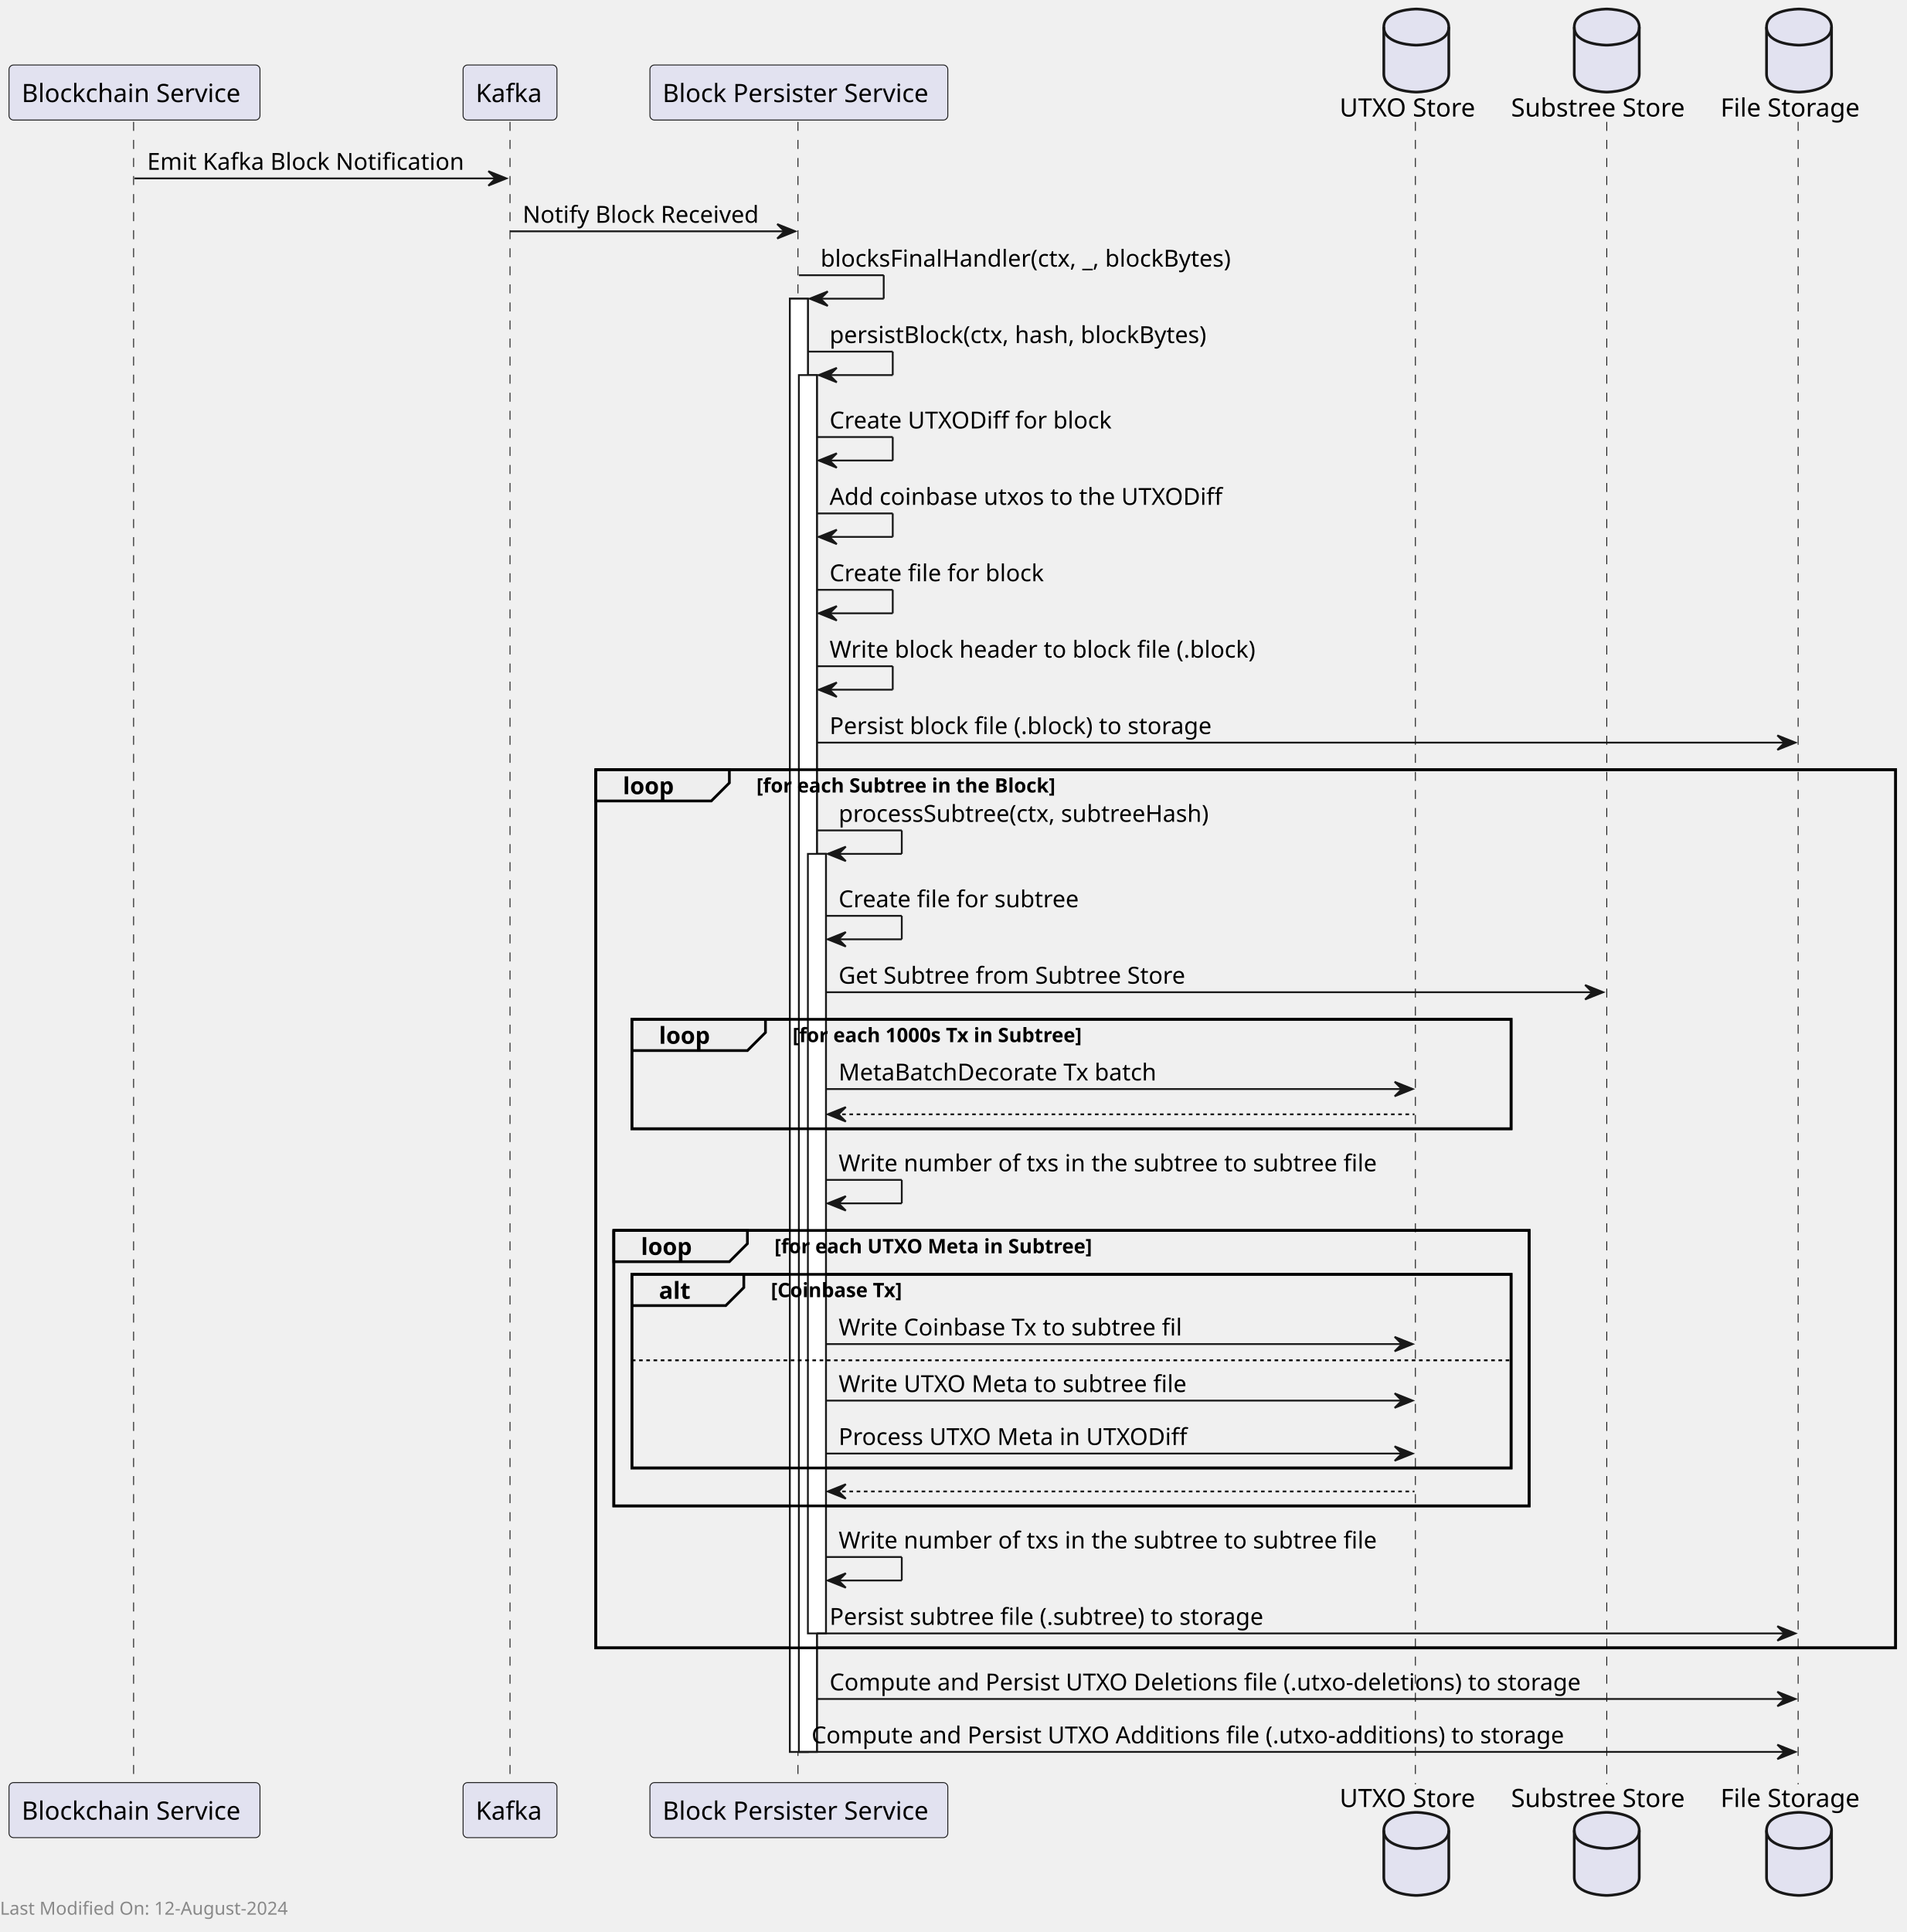
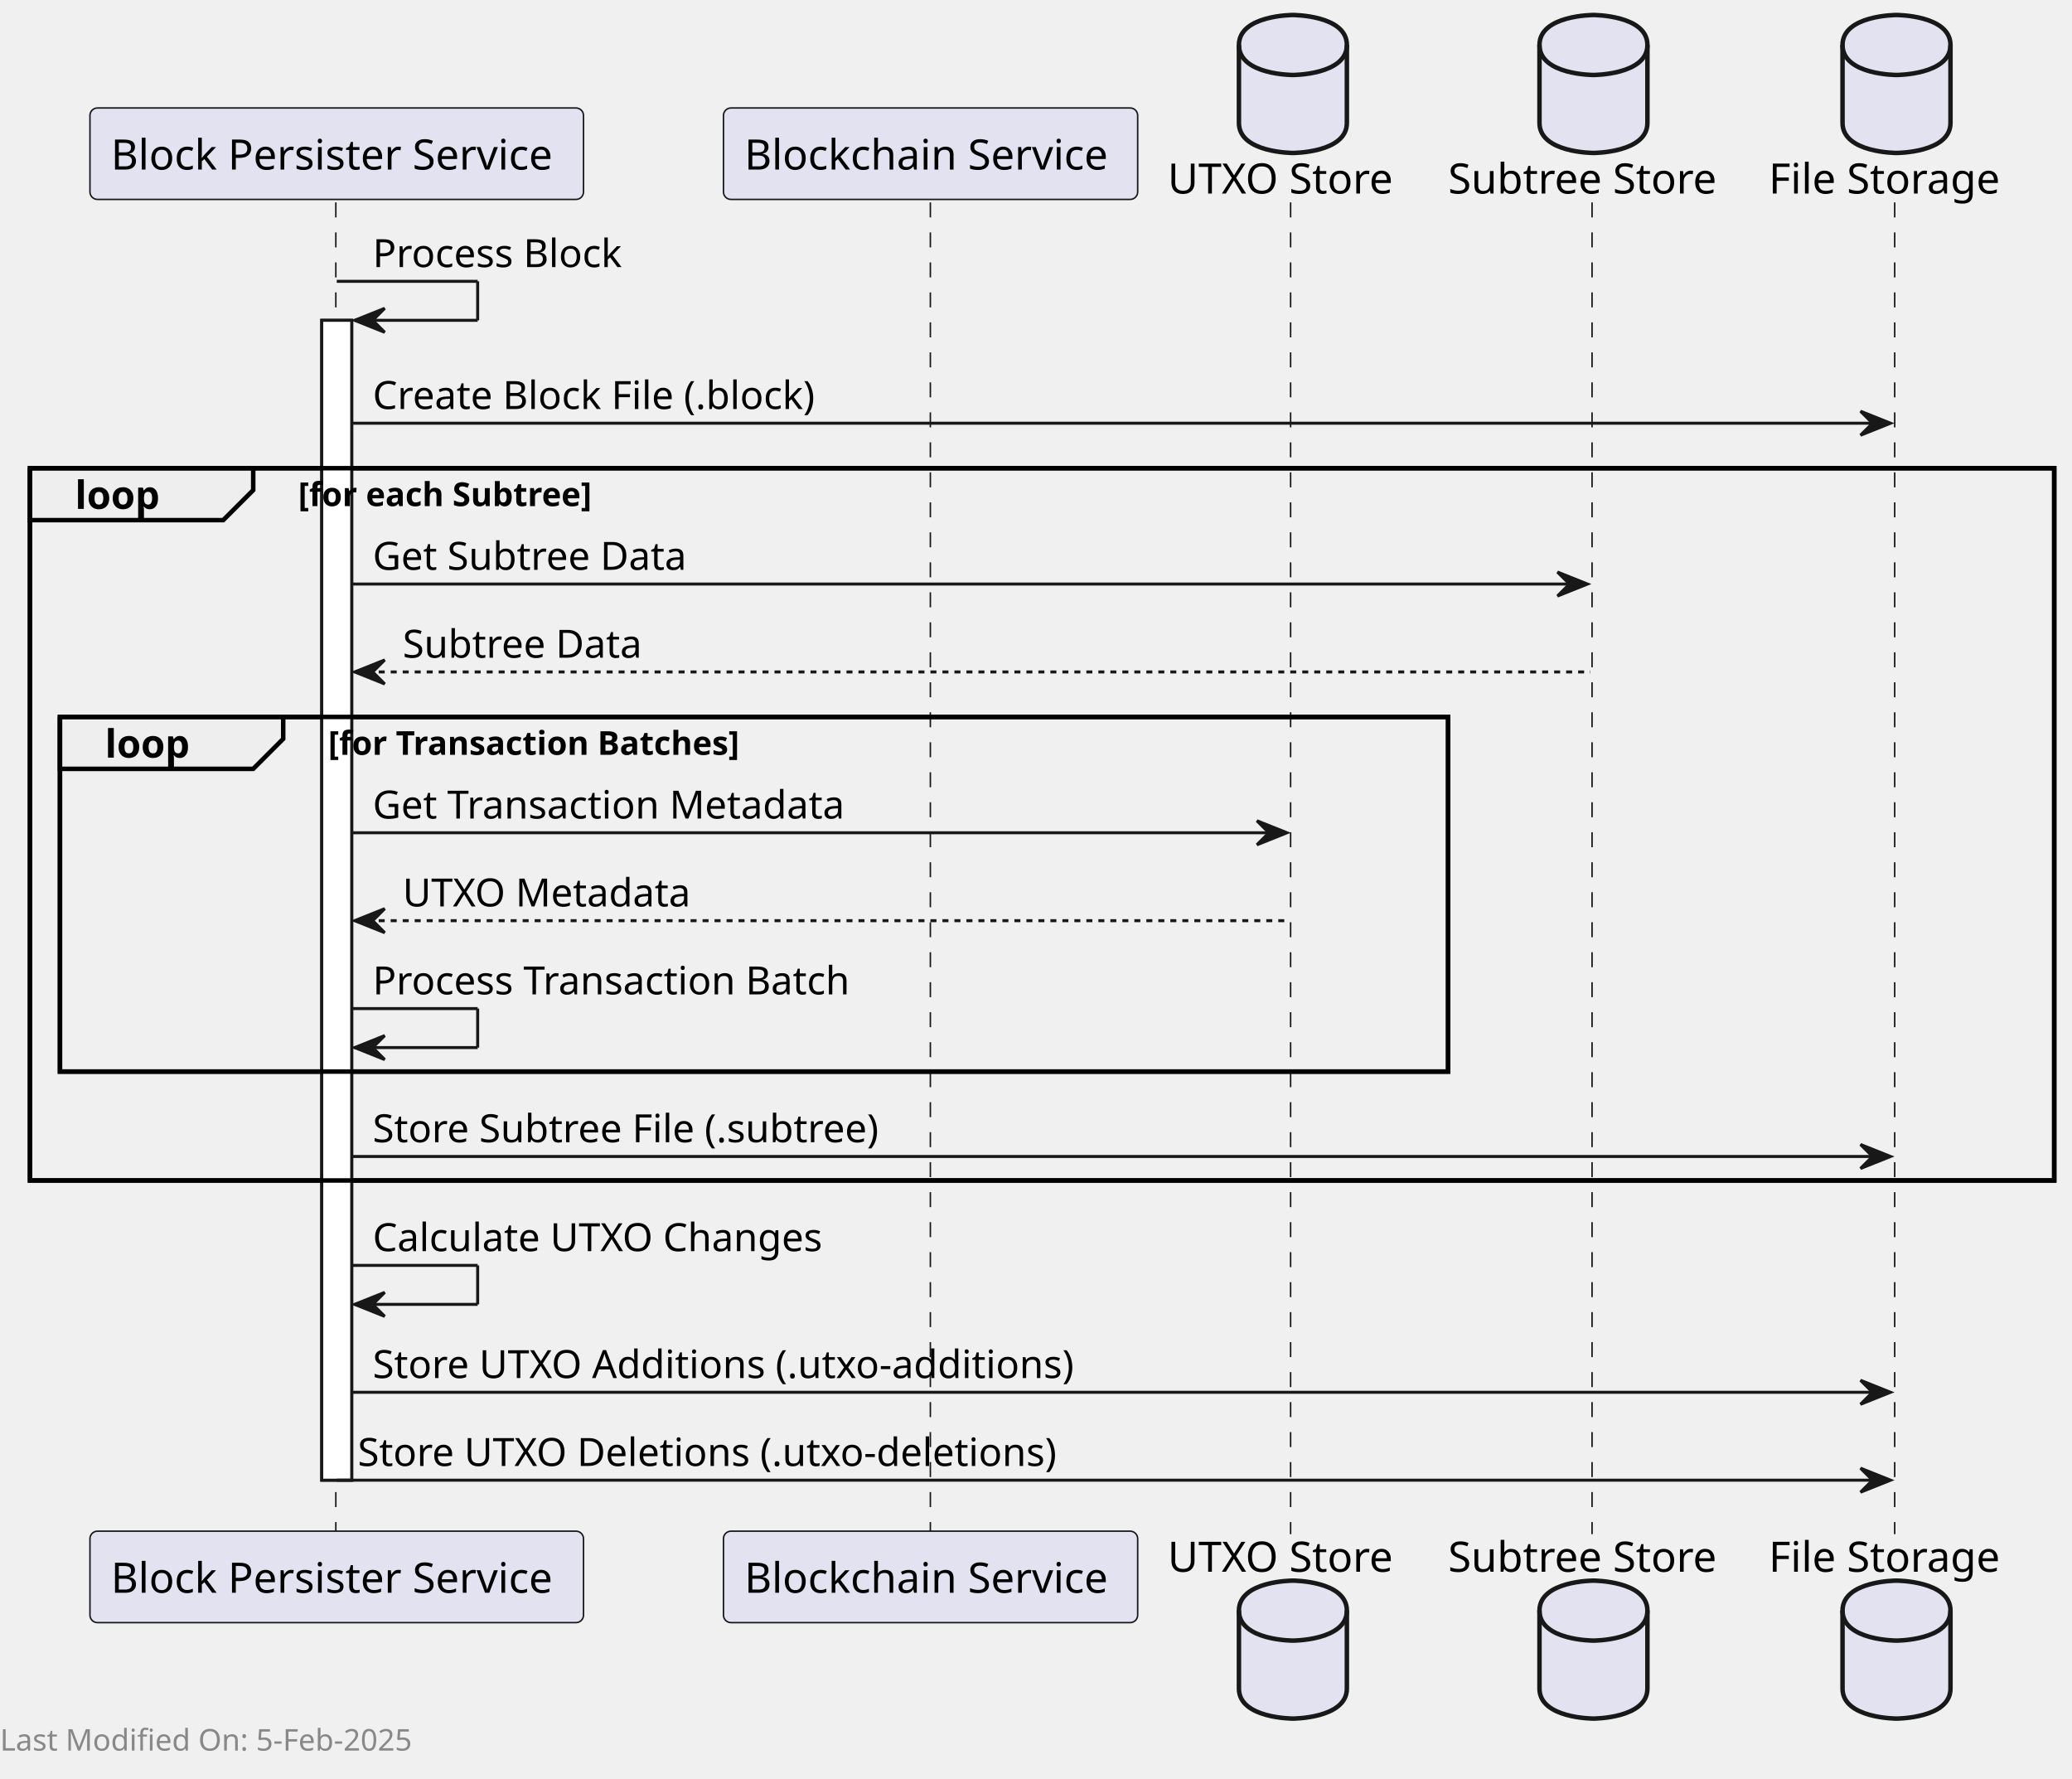
- <svg xmlns="http://www.w3.org/2000/svg" contentStyleType="text/css" height="1070px" preserveAspectRatio="none" style="width:1056px;height:1070px;background:#FFFFFF;" version="1.1" viewBox="0 0 1056 1070" width="1056px" zoomAndPan="magnify">
+ <svg xmlns="http://www.w3.org/2000/svg" contentStyleType="text/css" height="593px" preserveAspectRatio="none" style="width:691px;height:593px;background:#FFFFFF;" version="1.1" viewBox="0 0 691 593" width="691px" zoomAndPan="magnify">
  <defs />
  <g>
-     <rect fill="#FFFFFF" height="804.832" style="stroke:#181818;stroke-width:1.0;" width="10" x="437.5" y="165.42" />
-     <rect fill="#FFFFFF" height="762.521" style="stroke:#181818;stroke-width:1.0;" width="10" x="442.5" y="207.731" />
-     <rect fill="#FFFFFF" height="431.727" style="stroke:#181818;stroke-width:1.0;" width="10" x="447.5" y="472.904" />
-     <rect fill="none" height="486.348" style="stroke:#000000;stroke-width:1.5;" width="720" x="330" y="426.283" />
-     <rect fill="none" height="60.621" style="stroke:#000000;stroke-width:1.5;" width="487" x="350" y="564.525" />
-     <rect fill="none" height="152.553" style="stroke:#000000;stroke-width:1.5;" width="507" x="340" y="681.457" />
-     <rect fill="none" height="107.242" style="stroke:#000000;stroke-width:1.5;" width="487" x="350" y="705.768" />
-     <line style="stroke:#181818;stroke-width:0.5;stroke-dasharray:5.0,5.0;" x1="74" x2="74" y1="67.488" y2="988.252" />
-     <line style="stroke:#181818;stroke-width:0.5;stroke-dasharray:5.0,5.0;" x1="282.5" x2="282.5" y1="67.488" y2="988.252" />
-     <line style="stroke:#181818;stroke-width:0.5;stroke-dasharray:5.0,5.0;" x1="442" x2="442" y1="67.488" y2="988.252" />
-     <line style="stroke:#181818;stroke-width:0.5;stroke-dasharray:5.0,5.0;" x1="784" x2="784" y1="67.488" y2="988.252" />
-     <line style="stroke:#181818;stroke-width:0.5;stroke-dasharray:5.0,5.0;" x1="890" x2="890" y1="67.488" y2="988.252" />
-     <line style="stroke:#181818;stroke-width:0.5;stroke-dasharray:5.0,5.0;" x1="996" x2="996" y1="67.488" y2="988.252" />
-     <rect fill="#E2E2F0" height="30.488" rx="2.5" ry="2.5" style="stroke:#181818;stroke-width:0.5;" width="139" x="5" y="36" />
-     <text fill="#000000" font-family="sans-serif" font-size="14" lengthAdjust="spacing" textLength="125" x="12" y="56.535">Blockchain Service</text>
-     <rect fill="#E2E2F0" height="30.488" rx="2.5" ry="2.5" style="stroke:#181818;stroke-width:0.5;" width="139" x="5" y="987.252" />
-     <text fill="#000000" font-family="sans-serif" font-size="14" lengthAdjust="spacing" textLength="125" x="12" y="1007.787">Blockchain Service</text>
-     <rect fill="#E2E2F0" height="30.488" rx="2.5" ry="2.5" style="stroke:#181818;stroke-width:0.5;" width="52" x="256.5" y="36" />
-     <text fill="#000000" font-family="sans-serif" font-size="14" lengthAdjust="spacing" textLength="38" x="263.5" y="56.535">Kafka</text>
-     <rect fill="#E2E2F0" height="30.488" rx="2.5" ry="2.5" style="stroke:#181818;stroke-width:0.5;" width="52" x="256.5" y="987.252" />
-     <text fill="#000000" font-family="sans-serif" font-size="14" lengthAdjust="spacing" textLength="38" x="263.5" y="1007.787">Kafka</text>
-     <rect fill="#E2E2F0" height="30.488" rx="2.5" ry="2.5" style="stroke:#181818;stroke-width:0.5;" width="165" x="360" y="36" />
-     <text fill="#000000" font-family="sans-serif" font-size="14" lengthAdjust="spacing" textLength="151" x="367" y="56.535">Block Persister Service</text>
-     <rect fill="#E2E2F0" height="30.488" rx="2.5" ry="2.5" style="stroke:#181818;stroke-width:0.5;" width="165" x="360" y="987.252" />
-     <text fill="#000000" font-family="sans-serif" font-size="14" lengthAdjust="spacing" textLength="151" x="367" y="1007.787">Block Persister Service</text>
-     <text fill="#000000" font-family="sans-serif" font-size="14" lengthAdjust="spacing" textLength="79" x="742" y="64.535">UTXO Store</text>
-     <path d="M766.5,15 C766.5,5 784.5,5 784.5,5 C784.5,5 802.5,5 802.5,15 L802.5,41 C802.5,51 784.5,51 784.5,51 C784.5,51 766.5,51 766.5,41 L766.5,15 " fill="#E2E2F0" style="stroke:#181818;stroke-width:1.5;" />
-     <path d="M766.5,15 C766.5,25 784.5,25 784.5,25 C784.5,25 802.5,25 802.5,15 " fill="none" style="stroke:#181818;stroke-width:1.5;" />
-     <text fill="#000000" font-family="sans-serif" font-size="14" lengthAdjust="spacing" textLength="79" x="742" y="1000.787">UTXO Store</text>
-     <path d="M766.5,1013.74 C766.5,1003.74 784.5,1003.74 784.5,1003.74 C784.5,1003.74 802.5,1003.74 802.5,1013.74 L802.5,1039.74 C802.5,1049.74 784.5,1049.74 784.5,1049.74 C784.5,1049.74 766.5,1049.74 766.5,1039.74 L766.5,1013.74 " fill="#E2E2F0" style="stroke:#181818;stroke-width:1.5;" />
-     <path d="M766.5,1013.74 C766.5,1023.74 784.5,1023.74 784.5,1023.74 C784.5,1023.74 802.5,1023.74 802.5,1013.74 " fill="none" style="stroke:#181818;stroke-width:1.5;" />
-     <text fill="#000000" font-family="sans-serif" font-size="14" lengthAdjust="spacing" textLength="100" x="837" y="64.535">Substree Store</text>
-     <path d="M872,15 C872,5 890,5 890,5 C890,5 908,5 908,15 L908,41 C908,51 890,51 890,51 C890,51 872,51 872,41 L872,15 " fill="#E2E2F0" style="stroke:#181818;stroke-width:1.5;" />
-     <path d="M872,15 C872,25 890,25 890,25 C890,25 908,25 908,15 " fill="none" style="stroke:#181818;stroke-width:1.5;" />
-     <text fill="#000000" font-family="sans-serif" font-size="14" lengthAdjust="spacing" textLength="100" x="837" y="1000.787">Substree Store</text>
-     <path d="M872,1013.74 C872,1003.74 890,1003.74 890,1003.74 C890,1003.74 908,1003.74 908,1013.74 L908,1039.74 C908,1049.74 890,1049.74 890,1049.74 C890,1049.74 872,1049.74 872,1039.74 L872,1013.74 " fill="#E2E2F0" style="stroke:#181818;stroke-width:1.5;" />
-     <path d="M872,1013.74 C872,1023.74 890,1023.74 890,1023.74 C890,1023.74 908,1023.74 908,1013.74 " fill="none" style="stroke:#181818;stroke-width:1.5;" />
-     <text fill="#000000" font-family="sans-serif" font-size="14" lengthAdjust="spacing" textLength="81" x="953" y="64.535">File Storage</text>
-     <path d="M978.5,15 C978.5,5 996.5,5 996.5,5 C996.5,5 1014.5,5 1014.5,15 L1014.5,41 C1014.5,51 996.5,51 996.5,51 C996.5,51 978.5,51 978.5,41 L978.5,15 " fill="#E2E2F0" style="stroke:#181818;stroke-width:1.5;" />
-     <path d="M978.5,15 C978.5,25 996.5,25 996.5,25 C996.5,25 1014.5,25 1014.5,15 " fill="none" style="stroke:#181818;stroke-width:1.5;" />
-     <text fill="#000000" font-family="sans-serif" font-size="14" lengthAdjust="spacing" textLength="81" x="953" y="1000.787">File Storage</text>
-     <path d="M978.5,1013.74 C978.5,1003.74 996.5,1003.74 996.5,1003.74 C996.5,1003.74 1014.5,1003.74 1014.5,1013.74 L1014.5,1039.74 C1014.5,1049.74 996.5,1049.74 996.5,1049.74 C996.5,1049.74 978.5,1049.74 978.5,1039.74 L978.5,1013.74 " fill="#E2E2F0" style="stroke:#181818;stroke-width:1.5;" />
-     <path d="M978.5,1013.74 C978.5,1023.74 996.5,1023.74 996.5,1023.74 C996.5,1023.74 1014.5,1023.74 1014.5,1013.74 " fill="none" style="stroke:#181818;stroke-width:1.5;" />
-     <rect fill="#FFFFFF" height="804.832" style="stroke:#181818;stroke-width:1.0;" width="10" x="437.5" y="165.42" />
-     <rect fill="#FFFFFF" height="762.521" style="stroke:#181818;stroke-width:1.0;" width="10" x="442.5" y="207.731" />
-     <rect fill="#FFFFFF" height="431.727" style="stroke:#181818;stroke-width:1.0;" width="10" x="447.5" y="472.904" />
-     <polygon fill="#181818" points="270.5,94.799,280.5,98.799,270.5,102.799,274.5,98.799" style="stroke:#181818;stroke-width:1.0;" />
-     <line style="stroke:#181818;stroke-width:1.0;" x1="74.5" x2="276.5" y1="98.799" y2="98.799" />
-     <text fill="#000000" font-family="sans-serif" font-size="13" lengthAdjust="spacing" textLength="184" x="81.5" y="94.057">Emit Kafka Block Notification</text>
-     <polygon fill="#181818" points="430.5,124.109,440.5,128.109,430.5,132.109,434.5,128.109" style="stroke:#181818;stroke-width:1.0;" />
-     <line style="stroke:#181818;stroke-width:1.0;" x1="282.5" x2="436.5" y1="128.109" y2="128.109" />
-     <text fill="#000000" font-family="sans-serif" font-size="13" lengthAdjust="spacing" textLength="136" x="289.5" y="123.367">Notify Block Received</text>
-     <line style="stroke:#181818;stroke-width:1.0;" x1="442.5" x2="489.5" y1="152.42" y2="152.42" />
-     <line style="stroke:#181818;stroke-width:1.0;" x1="489.5" x2="489.5" y1="152.42" y2="165.42" />
-     <line style="stroke:#181818;stroke-width:1.0;" x1="448.5" x2="489.5" y1="165.42" y2="165.42" />
-     <polygon fill="#181818" points="458.5,161.42,448.5,165.42,458.5,169.42,454.5,165.42" style="stroke:#181818;stroke-width:1.0;" />
-     <text fill="#000000" font-family="sans-serif" font-size="13" lengthAdjust="spacing" textLength="240" x="454.5" y="147.678">blocksFinalHandler(ctx, _, blockBytes)</text>
-     <line style="stroke:#181818;stroke-width:1.0;" x1="447.5" x2="494.5" y1="194.731" y2="194.731" />
-     <line style="stroke:#181818;stroke-width:1.0;" x1="494.5" x2="494.5" y1="194.731" y2="207.731" />
-     <line style="stroke:#181818;stroke-width:1.0;" x1="453.5" x2="494.5" y1="207.731" y2="207.731" />
-     <polygon fill="#181818" points="463.5,203.731,453.5,207.731,463.5,211.731,459.5,207.731" style="stroke:#181818;stroke-width:1.0;" />
-     <text fill="#000000" font-family="sans-serif" font-size="13" lengthAdjust="spacing" textLength="219" x="459.5" y="189.988">persistBlock(ctx, hash, blockBytes)</text>
-     <line style="stroke:#181818;stroke-width:1.0;" x1="452.5" x2="494.5" y1="242.041" y2="242.041" />
-     <line style="stroke:#181818;stroke-width:1.0;" x1="494.5" x2="494.5" y1="242.041" y2="255.041" />
-     <line style="stroke:#181818;stroke-width:1.0;" x1="453.5" x2="494.5" y1="255.041" y2="255.041" />
-     <polygon fill="#181818" points="463.5,251.041,453.5,255.041,463.5,259.041,459.5,255.041" style="stroke:#181818;stroke-width:1.0;" />
-     <text fill="#000000" font-family="sans-serif" font-size="13" lengthAdjust="spacing" textLength="164" x="459.5" y="237.299">Create UTXODiff for block</text>
-     <line style="stroke:#181818;stroke-width:1.0;" x1="452.5" x2="494.5" y1="284.352" y2="284.352" />
-     <line style="stroke:#181818;stroke-width:1.0;" x1="494.5" x2="494.5" y1="284.352" y2="297.352" />
-     <line style="stroke:#181818;stroke-width:1.0;" x1="453.5" x2="494.5" y1="297.352" y2="297.352" />
-     <polygon fill="#181818" points="463.5,293.352,453.5,297.352,463.5,301.352,459.5,297.352" style="stroke:#181818;stroke-width:1.0;" />
-     <text fill="#000000" font-family="sans-serif" font-size="13" lengthAdjust="spacing" textLength="229" x="459.5" y="279.609">Add coinbase utxos to the UTXODiff</text>
-     <line style="stroke:#181818;stroke-width:1.0;" x1="452.5" x2="494.5" y1="326.662" y2="326.662" />
-     <line style="stroke:#181818;stroke-width:1.0;" x1="494.5" x2="494.5" y1="326.662" y2="339.662" />
-     <line style="stroke:#181818;stroke-width:1.0;" x1="453.5" x2="494.5" y1="339.662" y2="339.662" />
-     <polygon fill="#181818" points="463.5,335.662,453.5,339.662,463.5,343.662,459.5,339.662" style="stroke:#181818;stroke-width:1.0;" />
-     <text fill="#000000" font-family="sans-serif" font-size="13" lengthAdjust="spacing" textLength="125" x="459.5" y="321.92">Create file for block</text>
-     <line style="stroke:#181818;stroke-width:1.0;" x1="452.5" x2="494.5" y1="368.973" y2="368.973" />
-     <line style="stroke:#181818;stroke-width:1.0;" x1="494.5" x2="494.5" y1="368.973" y2="381.973" />
-     <line style="stroke:#181818;stroke-width:1.0;" x1="453.5" x2="494.5" y1="381.973" y2="381.973" />
-     <polygon fill="#181818" points="463.5,377.973,453.5,381.973,463.5,385.973,459.5,381.973" style="stroke:#181818;stroke-width:1.0;" />
-     <text fill="#000000" font-family="sans-serif" font-size="13" lengthAdjust="spacing" textLength="248" x="459.5" y="364.231">Write block header to block file (.block)</text>
-     <polygon fill="#181818" points="984.5,407.283,994.5,411.283,984.5,415.283,988.5,411.283" style="stroke:#181818;stroke-width:1.0;" />
-     <line style="stroke:#181818;stroke-width:1.0;" x1="452.5" x2="990.5" y1="411.283" y2="411.283" />
-     <text fill="#000000" font-family="sans-serif" font-size="13" lengthAdjust="spacing" textLength="224" x="459.5" y="406.541">Persist block file (.block) to storage</text>
-     <path d="M330,426.283 L404,426.283 L404,433.594 L394,443.594 L330,443.594 L330,426.283 " fill="#EEEEEE" style="stroke:#000000;stroke-width:1.5;" />
-     <rect fill="none" height="486.348" style="stroke:#000000;stroke-width:1.5;" width="720" x="330" y="426.283" />
-     <text fill="#000000" font-family="sans-serif" font-size="13" font-weight="bold" lengthAdjust="spacing" textLength="29" x="345" y="439.852">loop</text>
-     <text fill="#000000" font-family="sans-serif" font-size="11" font-weight="bold" lengthAdjust="spacing" textLength="170" x="419" y="438.918">[for each Subtree in the Block]</text>
-     <line style="stroke:#181818;stroke-width:1.0;" x1="452.5" x2="499.5" y1="459.904" y2="459.904" />
-     <line style="stroke:#181818;stroke-width:1.0;" x1="499.5" x2="499.5" y1="459.904" y2="472.904" />
-     <line style="stroke:#181818;stroke-width:1.0;" x1="458.5" x2="499.5" y1="472.904" y2="472.904" />
-     <polygon fill="#181818" points="468.5,468.904,458.5,472.904,468.5,476.904,464.5,472.904" style="stroke:#181818;stroke-width:1.0;" />
-     <text fill="#000000" font-family="sans-serif" font-size="13" lengthAdjust="spacing" textLength="211" x="464.5" y="455.162">processSubtree(ctx, subtreeHash)</text>
-     <line style="stroke:#181818;stroke-width:1.0;" x1="457.5" x2="499.5" y1="507.215" y2="507.215" />
-     <line style="stroke:#181818;stroke-width:1.0;" x1="499.5" x2="499.5" y1="507.215" y2="520.215" />
-     <line style="stroke:#181818;stroke-width:1.0;" x1="458.5" x2="499.5" y1="520.215" y2="520.215" />
-     <polygon fill="#181818" points="468.5,516.215,458.5,520.215,468.5,524.215,464.5,520.215" style="stroke:#181818;stroke-width:1.0;" />
-     <text fill="#000000" font-family="sans-serif" font-size="13" lengthAdjust="spacing" textLength="137" x="464.5" y="502.473">Create file for subtree</text>
-     <polygon fill="#181818" points="878,545.525,888,549.525,878,553.525,882,549.525" style="stroke:#181818;stroke-width:1.0;" />
-     <line style="stroke:#181818;stroke-width:1.0;" x1="457.5" x2="884" y1="549.525" y2="549.525" />
-     <text fill="#000000" font-family="sans-serif" font-size="13" lengthAdjust="spacing" textLength="193" x="464.5" y="544.783">Get Subtree from Subtree Store</text>
-     <path d="M350,564.525 L424,564.525 L424,571.836 L414,581.836 L350,581.836 L350,564.525 " fill="#EEEEEE" style="stroke:#000000;stroke-width:1.5;" />
-     <rect fill="none" height="60.621" style="stroke:#000000;stroke-width:1.5;" width="487" x="350" y="564.525" />
-     <text fill="#000000" font-family="sans-serif" font-size="13" font-weight="bold" lengthAdjust="spacing" textLength="29" x="365" y="578.094">loop</text>
-     <text fill="#000000" font-family="sans-serif" font-size="11" font-weight="bold" lengthAdjust="spacing" textLength="170" x="439" y="577.16">[for each 1000s Tx in Subtree]</text>
-     <polygon fill="#181818" points="772.5,599.146,782.5,603.146,772.5,607.146,776.5,603.146" style="stroke:#181818;stroke-width:1.0;" />
-     <line style="stroke:#181818;stroke-width:1.0;" x1="457.5" x2="778.5" y1="603.146" y2="603.146" />
-     <text fill="#000000" font-family="sans-serif" font-size="13" lengthAdjust="spacing" textLength="179" x="464.5" y="598.404">MetaBatchDecorate Tx batch</text>
-     <polygon fill="#181818" points="468.5,613.146,458.5,617.146,468.5,621.146,464.5,617.146" style="stroke:#181818;stroke-width:1.0;" />
-     <line style="stroke:#181818;stroke-width:1.0;stroke-dasharray:2.0,2.0;" x1="462.5" x2="783.5" y1="617.146" y2="617.146" />
-     <line style="stroke:#181818;stroke-width:1.0;" x1="457.5" x2="499.5" y1="653.457" y2="653.457" />
-     <line style="stroke:#181818;stroke-width:1.0;" x1="499.5" x2="499.5" y1="653.457" y2="666.457" />
-     <line style="stroke:#181818;stroke-width:1.0;" x1="458.5" x2="499.5" y1="666.457" y2="666.457" />
-     <polygon fill="#181818" points="468.5,662.457,458.5,666.457,468.5,670.457,464.5,666.457" style="stroke:#181818;stroke-width:1.0;" />
-     <text fill="#000000" font-family="sans-serif" font-size="13" lengthAdjust="spacing" textLength="308" x="464.5" y="648.715">Write number of txs in the subtree to subtree file</text>
-     <path d="M340,681.457 L414,681.457 L414,688.768 L404,698.768 L340,698.768 L340,681.457 " fill="#EEEEEE" style="stroke:#000000;stroke-width:1.5;" />
-     <rect fill="none" height="152.553" style="stroke:#000000;stroke-width:1.5;" width="507" x="340" y="681.457" />
-     <text fill="#000000" font-family="sans-serif" font-size="13" font-weight="bold" lengthAdjust="spacing" textLength="29" x="355" y="695.025">loop</text>
-     <text fill="#000000" font-family="sans-serif" font-size="11" font-weight="bold" lengthAdjust="spacing" textLength="180" x="429" y="694.092">[for each UTXO Meta in Subtree]</text>
-     <path d="M350,705.768 L412,705.768 L412,713.078 L402,723.078 L350,723.078 L350,705.768 " fill="#EEEEEE" style="stroke:#000000;stroke-width:1.5;" />
-     <rect fill="none" height="107.242" style="stroke:#000000;stroke-width:1.5;" width="487" x="350" y="705.768" />
-     <text fill="#000000" font-family="sans-serif" font-size="13" font-weight="bold" lengthAdjust="spacing" textLength="17" x="365" y="719.336">alt</text>
-     <text fill="#000000" font-family="sans-serif" font-size="11" font-weight="bold" lengthAdjust="spacing" textLength="77" x="427" y="718.402">[Coinbase Tx]</text>
-     <polygon fill="#181818" points="772.5,740.389,782.5,744.389,772.5,748.389,776.5,744.389" style="stroke:#181818;stroke-width:1.0;" />
-     <line style="stroke:#181818;stroke-width:1.0;" x1="457.5" x2="778.5" y1="744.389" y2="744.389" />
-     <text fill="#000000" font-family="sans-serif" font-size="13" lengthAdjust="spacing" textLength="199" x="464.5" y="739.646">Write Coinbase Tx to subtree fil</text>
-     <line style="stroke:#000000;stroke-width:1.0;stroke-dasharray:2.0,2.0;" x1="350" x2="837" y1="753.389" y2="753.389" />
-     <polygon fill="#181818" points="772.5,771.699,782.5,775.699,772.5,779.699,776.5,775.699" style="stroke:#181818;stroke-width:1.0;" />
-     <line style="stroke:#181818;stroke-width:1.0;" x1="457.5" x2="778.5" y1="775.699" y2="775.699" />
-     <text fill="#000000" font-family="sans-serif" font-size="13" lengthAdjust="spacing" textLength="197" x="464.5" y="770.957">Write UTXO Meta to subtree file</text>
-     <polygon fill="#181818" points="772.5,801.01,782.5,805.01,772.5,809.01,776.5,805.01" style="stroke:#181818;stroke-width:1.0;" />
-     <line style="stroke:#181818;stroke-width:1.0;" x1="457.5" x2="778.5" y1="805.01" y2="805.01" />
-     <text fill="#000000" font-family="sans-serif" font-size="13" lengthAdjust="spacing" textLength="200" x="464.5" y="800.268">Process UTXO Meta in UTXODiff</text>
-     <polygon fill="#181818" points="468.5,822.01,458.5,826.01,468.5,830.01,464.5,826.01" style="stroke:#181818;stroke-width:1.0;" />
-     <line style="stroke:#181818;stroke-width:1.0;stroke-dasharray:2.0,2.0;" x1="462.5" x2="783.5" y1="826.01" y2="826.01" />
-     <line style="stroke:#181818;stroke-width:1.0;" x1="457.5" x2="499.5" y1="862.32" y2="862.32" />
-     <line style="stroke:#181818;stroke-width:1.0;" x1="499.5" x2="499.5" y1="862.32" y2="875.32" />
-     <line style="stroke:#181818;stroke-width:1.0;" x1="458.5" x2="499.5" y1="875.32" y2="875.32" />
-     <polygon fill="#181818" points="468.5,871.32,458.5,875.32,468.5,879.32,464.5,875.32" style="stroke:#181818;stroke-width:1.0;" />
-     <text fill="#000000" font-family="sans-serif" font-size="13" lengthAdjust="spacing" textLength="308" x="464.5" y="857.578">Write number of txs in the subtree to subtree file</text>
-     <polygon fill="#181818" points="984.5,900.631,994.5,904.631,984.5,908.631,988.5,904.631" style="stroke:#181818;stroke-width:1.0;" />
-     <line style="stroke:#181818;stroke-width:1.0;" x1="452.5" x2="990.5" y1="904.631" y2="904.631" />
-     <text fill="#000000" font-family="sans-serif" font-size="13" lengthAdjust="spacing" textLength="248" x="459.5" y="899.889">Persist subtree file (.subtree) to storage</text>
-     <polygon fill="#181818" points="984.5,936.941,994.5,940.941,984.5,944.941,988.5,940.941" style="stroke:#181818;stroke-width:1.0;" />
-     <line style="stroke:#181818;stroke-width:1.0;" x1="452.5" x2="990.5" y1="940.941" y2="940.941" />
-     <text fill="#000000" font-family="sans-serif" font-size="13" lengthAdjust="spacing" textLength="440" x="459.5" y="936.199">Compute and Persist UTXO Deletions file  (.utxo-deletions) to storage</text>
-     <polygon fill="#181818" points="984.5,966.252,994.5,970.252,984.5,974.252,988.5,970.252" style="stroke:#181818;stroke-width:1.0;" />
-     <line style="stroke:#181818;stroke-width:1.0;" x1="442.5" x2="990.5" y1="970.252" y2="970.252" />
-     <text fill="#000000" font-family="sans-serif" font-size="13" lengthAdjust="spacing" textLength="442" x="449.5" y="965.51">Compute and Persist UTXO Additions file  (.utxo-additions) to storage</text>
-     <text fill="#888888" font-family="sans-serif" font-size="10" lengthAdjust="spacing" textLength="171" x="0" y="1060.408">Last Modified On: 12-August-2024</text>
+     <rect fill="#FFFFFF" height="386.727" style="stroke:#181818;stroke-width:1.0;" width="10" x="107.298" y="106.799" />
+     <rect fill="none" height="237.484" style="stroke:#000000;stroke-width:1.5;" width="675.07" x="10" y="156.109" />
+     <rect fill="none" height="118.242" style="stroke:#000000;stroke-width:1.5;" width="462.937" x="20" y="239.041" />
+     <line style="stroke:#181818;stroke-width:0.5;stroke-dasharray:5.0,5.0;" x1="112" x2="112" y1="67.488" y2="511.525" />
+     <line style="stroke:#181818;stroke-width:0.5;stroke-dasharray:5.0,5.0;" x1="310.27" x2="310.27" y1="67.488" y2="511.525" />
+     <line style="stroke:#181818;stroke-width:0.5;stroke-dasharray:5.0,5.0;" x1="430.411" x2="430.411" y1="67.488" y2="511.525" />
+     <line style="stroke:#181818;stroke-width:0.5;stroke-dasharray:5.0,5.0;" x1="530.937" x2="530.937" y1="67.488" y2="511.525" />
+     <line style="stroke:#181818;stroke-width:0.5;stroke-dasharray:5.0,5.0;" x1="631.875" x2="631.875" y1="67.488" y2="511.525" />
+     <rect fill="#E2E2F0" height="30.488" rx="2.5" ry="2.5" style="stroke:#181818;stroke-width:0.5;" width="164.596" x="30" y="36" />
+     <text fill="#000000" font-family="sans-serif" font-size="14" lengthAdjust="spacing" textLength="150.596" x="37" y="56.535">Block Persister Service</text>
+     <rect fill="#E2E2F0" height="30.488" rx="2.5" ry="2.5" style="stroke:#181818;stroke-width:0.5;" width="164.596" x="30" y="510.525" />
+     <text fill="#000000" font-family="sans-serif" font-size="14" lengthAdjust="spacing" textLength="150.596" x="37" y="531.061">Block Persister Service</text>
+     <rect fill="#E2E2F0" height="30.488" rx="2.5" ry="2.5" style="stroke:#181818;stroke-width:0.5;" width="138.141" x="241.27" y="36" />
+     <text fill="#000000" font-family="sans-serif" font-size="14" lengthAdjust="spacing" textLength="124.141" x="248.27" y="56.535">Blockchain Service</text>
+     <rect fill="#E2E2F0" height="30.488" rx="2.5" ry="2.5" style="stroke:#181818;stroke-width:0.5;" width="138.141" x="241.27" y="510.525" />
+     <text fill="#000000" font-family="sans-serif" font-size="14" lengthAdjust="spacing" textLength="124.141" x="248.27" y="531.061">Blockchain Service</text>
+     <text fill="#000000" font-family="sans-serif" font-size="14" lengthAdjust="spacing" textLength="77.526" x="389.411" y="64.535">UTXO Store</text>
+     <path d="M413.174,15 C413.174,5 431.174,5 431.174,5 C431.174,5 449.174,5 449.174,15 L449.174,41 C449.174,51 431.174,51 431.174,51 C431.174,51 413.174,51 413.174,41 L413.174,15 " fill="#E2E2F0" style="stroke:#181818;stroke-width:1.5;" />
+     <path d="M413.174,15 C413.174,25 431.174,25 431.174,25 C431.174,25 449.174,25 449.174,15 " fill="none" style="stroke:#181818;stroke-width:1.5;" />
+     <text fill="#000000" font-family="sans-serif" font-size="14" lengthAdjust="spacing" textLength="77.526" x="389.411" y="524.061">UTXO Store</text>
+     <path d="M413.174,537.014 C413.174,527.014 431.174,527.014 431.174,527.014 C431.174,527.014 449.174,527.014 449.174,537.014 L449.174,563.014 C449.174,573.014 431.174,573.014 431.174,573.014 C431.174,573.014 413.174,573.014 413.174,563.014 L413.174,537.014 " fill="#E2E2F0" style="stroke:#181818;stroke-width:1.5;" />
+     <path d="M413.174,537.014 C413.174,547.014 431.174,547.014 431.174,547.014 C431.174,547.014 449.174,547.014 449.174,537.014 " fill="none" style="stroke:#181818;stroke-width:1.5;" />
+     <text fill="#000000" font-family="sans-serif" font-size="14" lengthAdjust="spacing" textLength="90.939" x="482.937" y="64.535">Subtree Store</text>
+     <path d="M513.406,15 C513.406,5 531.406,5 531.406,5 C531.406,5 549.406,5 549.406,15 L549.406,41 C549.406,51 531.406,51 531.406,51 C531.406,51 513.406,51 513.406,41 L513.406,15 " fill="#E2E2F0" style="stroke:#181818;stroke-width:1.5;" />
+     <path d="M513.406,15 C513.406,25 531.406,25 531.406,25 C531.406,25 549.406,25 549.406,15 " fill="none" style="stroke:#181818;stroke-width:1.5;" />
+     <text fill="#000000" font-family="sans-serif" font-size="14" lengthAdjust="spacing" textLength="90.939" x="482.937" y="524.061">Subtree Store</text>
+     <path d="M513.406,537.014 C513.406,527.014 531.406,527.014 531.406,527.014 C531.406,527.014 549.406,527.014 549.406,537.014 L549.406,563.014 C549.406,573.014 531.406,573.014 531.406,573.014 C531.406,573.014 513.406,573.014 513.406,563.014 L513.406,537.014 " fill="#E2E2F0" style="stroke:#181818;stroke-width:1.5;" />
+     <path d="M513.406,537.014 C513.406,547.014 531.406,547.014 531.406,547.014 C531.406,547.014 549.406,547.014 549.406,537.014 " fill="none" style="stroke:#181818;stroke-width:1.5;" />
+     <text fill="#000000" font-family="sans-serif" font-size="14" lengthAdjust="spacing" textLength="79.194" x="589.875" y="64.535">File Storage</text>
+     <path d="M614.473,15 C614.473,5 632.473,5 632.473,5 C632.473,5 650.473,5 650.473,15 L650.473,41 C650.473,51 632.473,51 632.473,51 C632.473,51 614.473,51 614.473,41 L614.473,15 " fill="#E2E2F0" style="stroke:#181818;stroke-width:1.5;" />
+     <path d="M614.473,15 C614.473,25 632.473,25 632.473,25 C632.473,25 650.473,25 650.473,15 " fill="none" style="stroke:#181818;stroke-width:1.5;" />
+     <text fill="#000000" font-family="sans-serif" font-size="14" lengthAdjust="spacing" textLength="79.194" x="589.875" y="524.061">File Storage</text>
+     <path d="M614.473,537.014 C614.473,527.014 632.473,527.014 632.473,527.014 C632.473,527.014 650.473,527.014 650.473,537.014 L650.473,563.014 C650.473,573.014 632.473,573.014 632.473,573.014 C632.473,573.014 614.473,573.014 614.473,563.014 L614.473,537.014 " fill="#E2E2F0" style="stroke:#181818;stroke-width:1.5;" />
+     <path d="M614.473,537.014 C614.473,547.014 632.473,547.014 632.473,547.014 C632.473,547.014 650.473,547.014 650.473,537.014 " fill="none" style="stroke:#181818;stroke-width:1.5;" />
+     <rect fill="#FFFFFF" height="386.727" style="stroke:#181818;stroke-width:1.0;" width="10" x="107.298" y="106.799" />
+     <line style="stroke:#181818;stroke-width:1.0;" x1="112.298" x2="159.298" y1="93.799" y2="93.799" />
+     <line style="stroke:#181818;stroke-width:1.0;" x1="159.298" x2="159.298" y1="93.799" y2="106.799" />
+     <line style="stroke:#181818;stroke-width:1.0;" x1="118.298" x2="159.298" y1="106.799" y2="106.799" />
+     <polygon fill="#181818" points="128.298,102.799,118.298,106.799,128.298,110.799,124.298,106.799" style="stroke:#181818;stroke-width:1.0;" />
+     <text fill="#000000" font-family="sans-serif" font-size="13" lengthAdjust="spacing" textLength="85.236" x="124.298" y="89.057">Process Block</text>
+     <polygon fill="#181818" points="620.473,137.109,630.473,141.109,620.473,145.109,624.473,141.109" style="stroke:#181818;stroke-width:1.0;" />
+     <line style="stroke:#181818;stroke-width:1.0;" x1="117.298" x2="626.473" y1="141.109" y2="141.109" />
+     <text fill="#000000" font-family="sans-serif" font-size="13" lengthAdjust="spacing" textLength="155.137" x="124.298" y="136.367">Create Block File (.block)</text>
+     <path d="M10,156.109 L84.447,156.109 L84.447,163.42 L74.447,173.42 L10,173.42 L10,156.109 " fill="#EEEEEE" style="stroke:#000000;stroke-width:1.5;" />
+     <rect fill="none" height="237.484" style="stroke:#000000;stroke-width:1.5;" width="675.07" x="10" y="156.109" />
+     <text fill="#000000" font-family="sans-serif" font-size="13" font-weight="bold" lengthAdjust="spacing" textLength="29.447" x="25" y="169.678">loop</text>
+     <text fill="#000000" font-family="sans-serif" font-size="11" font-weight="bold" lengthAdjust="spacing" textLength="101.127" x="99.447" y="168.744">[for each Subtree]</text>
+     <polygon fill="#181818" points="519.406,190.731,529.406,194.731,519.406,198.731,523.406,194.731" style="stroke:#181818;stroke-width:1.0;" />
+     <line style="stroke:#181818;stroke-width:1.0;" x1="117.298" x2="525.406" y1="194.731" y2="194.731" />
+     <text fill="#000000" font-family="sans-serif" font-size="13" lengthAdjust="spacing" textLength="106.603" x="124.298" y="189.988">Get Subtree Data</text>
+     <polygon fill="#181818" points="128.298,220.041,118.298,224.041,128.298,228.041,124.298,224.041" style="stroke:#181818;stroke-width:1.0;" />
+     <line style="stroke:#181818;stroke-width:1.0;stroke-dasharray:2.0,2.0;" x1="122.298" x2="530.406" y1="224.041" y2="224.041" />
+     <text fill="#000000" font-family="sans-serif" font-size="13" lengthAdjust="spacing" textLength="80.99" x="134.298" y="219.299">Subtree Data</text>
+     <path d="M20,239.041 L94.447,239.041 L94.447,246.352 L84.447,256.352 L20,256.352 L20,239.041 " fill="#EEEEEE" style="stroke:#000000;stroke-width:1.5;" />
+     <rect fill="none" height="118.242" style="stroke:#000000;stroke-width:1.5;" width="462.937" x="20" y="239.041" />
+     <text fill="#000000" font-family="sans-serif" font-size="13" font-weight="bold" lengthAdjust="spacing" textLength="29.447" x="35" y="252.609">loop</text>
+     <text fill="#000000" font-family="sans-serif" font-size="11" font-weight="bold" lengthAdjust="spacing" textLength="142.694" x="109.447" y="251.676">[for Transaction Batches]</text>
+     <polygon fill="#181818" points="419.174,273.662,429.174,277.662,419.174,281.662,423.174,277.662" style="stroke:#181818;stroke-width:1.0;" />
+     <line style="stroke:#181818;stroke-width:1.0;" x1="117.298" x2="425.174" y1="277.662" y2="277.662" />
+     <text fill="#000000" font-family="sans-serif" font-size="13" lengthAdjust="spacing" textLength="161.535" x="124.298" y="272.92">Get Transaction Metadata</text>
+     <polygon fill="#181818" points="128.298,302.973,118.298,306.973,128.298,310.973,124.298,306.973" style="stroke:#181818;stroke-width:1.0;" />
+     <line style="stroke:#181818;stroke-width:1.0;stroke-dasharray:2.0,2.0;" x1="122.298" x2="430.174" y1="306.973" y2="306.973" />
+     <text fill="#000000" font-family="sans-serif" font-size="13" lengthAdjust="spacing" textLength="97.462" x="134.298" y="302.231">UTXO Metadata</text>
+     <line style="stroke:#181818;stroke-width:1.0;" x1="117.298" x2="159.298" y1="336.283" y2="336.283" />
+     <line style="stroke:#181818;stroke-width:1.0;" x1="159.298" x2="159.298" y1="336.283" y2="349.283" />
+     <line style="stroke:#181818;stroke-width:1.0;" x1="118.298" x2="159.298" y1="349.283" y2="349.283" />
+     <polygon fill="#181818" points="128.298,345.283,118.298,349.283,128.298,353.283,124.298,349.283" style="stroke:#181818;stroke-width:1.0;" />
+     <text fill="#000000" font-family="sans-serif" font-size="13" lengthAdjust="spacing" textLength="164.042" x="124.298" y="331.541">Process Transaction Batch</text>
+     <polygon fill="#181818" points="620.473,381.594,630.473,385.594,620.473,389.594,624.473,385.594" style="stroke:#181818;stroke-width:1.0;" />
+     <line style="stroke:#181818;stroke-width:1.0;" x1="117.298" x2="626.473" y1="385.594" y2="385.594" />
+     <text fill="#000000" font-family="sans-serif" font-size="13" lengthAdjust="spacing" textLength="174.51" x="124.298" y="380.852">Store Subtree File (.subtree)</text>
+     <line style="stroke:#181818;stroke-width:1.0;" x1="117.298" x2="159.298" y1="421.904" y2="421.904" />
+     <line style="stroke:#181818;stroke-width:1.0;" x1="159.298" x2="159.298" y1="421.904" y2="434.904" />
+     <line style="stroke:#181818;stroke-width:1.0;" x1="118.298" x2="159.298" y1="434.904" y2="434.904" />
+     <polygon fill="#181818" points="128.298,430.904,118.298,434.904,128.298,438.904,124.298,434.904" style="stroke:#181818;stroke-width:1.0;" />
+     <text fill="#000000" font-family="sans-serif" font-size="13" lengthAdjust="spacing" textLength="155.676" x="124.298" y="417.162">Calculate UTXO Changes</text>
+     <polygon fill="#181818" points="620.473,460.215,630.473,464.215,620.473,468.215,624.473,464.215" style="stroke:#181818;stroke-width:1.0;" />
+     <line style="stroke:#181818;stroke-width:1.0;" x1="117.298" x2="626.473" y1="464.215" y2="464.215" />
+     <text fill="#000000" font-family="sans-serif" font-size="13" lengthAdjust="spacing" textLength="248.187" x="124.298" y="459.473">Store UTXO Additions (.utxo-additions)</text>
+     <polygon fill="#181818" points="620.473,489.525,630.473,493.525,620.473,497.525,624.473,493.525" style="stroke:#181818;stroke-width:1.0;" />
+     <line style="stroke:#181818;stroke-width:1.0;" x1="112.298" x2="626.473" y1="493.525" y2="493.525" />
+     <text fill="#000000" font-family="sans-serif" font-size="13" lengthAdjust="spacing" textLength="246.2" x="119.298" y="488.783">Store UTXO Deletions (.utxo-deletions)</text>
+     <text fill="#888888" font-family="sans-serif" font-size="10" lengthAdjust="spacing" textLength="153.047" x="0" y="583.682">Last Modified On: 5-Feb-2025</text>
  </g>
</svg>
